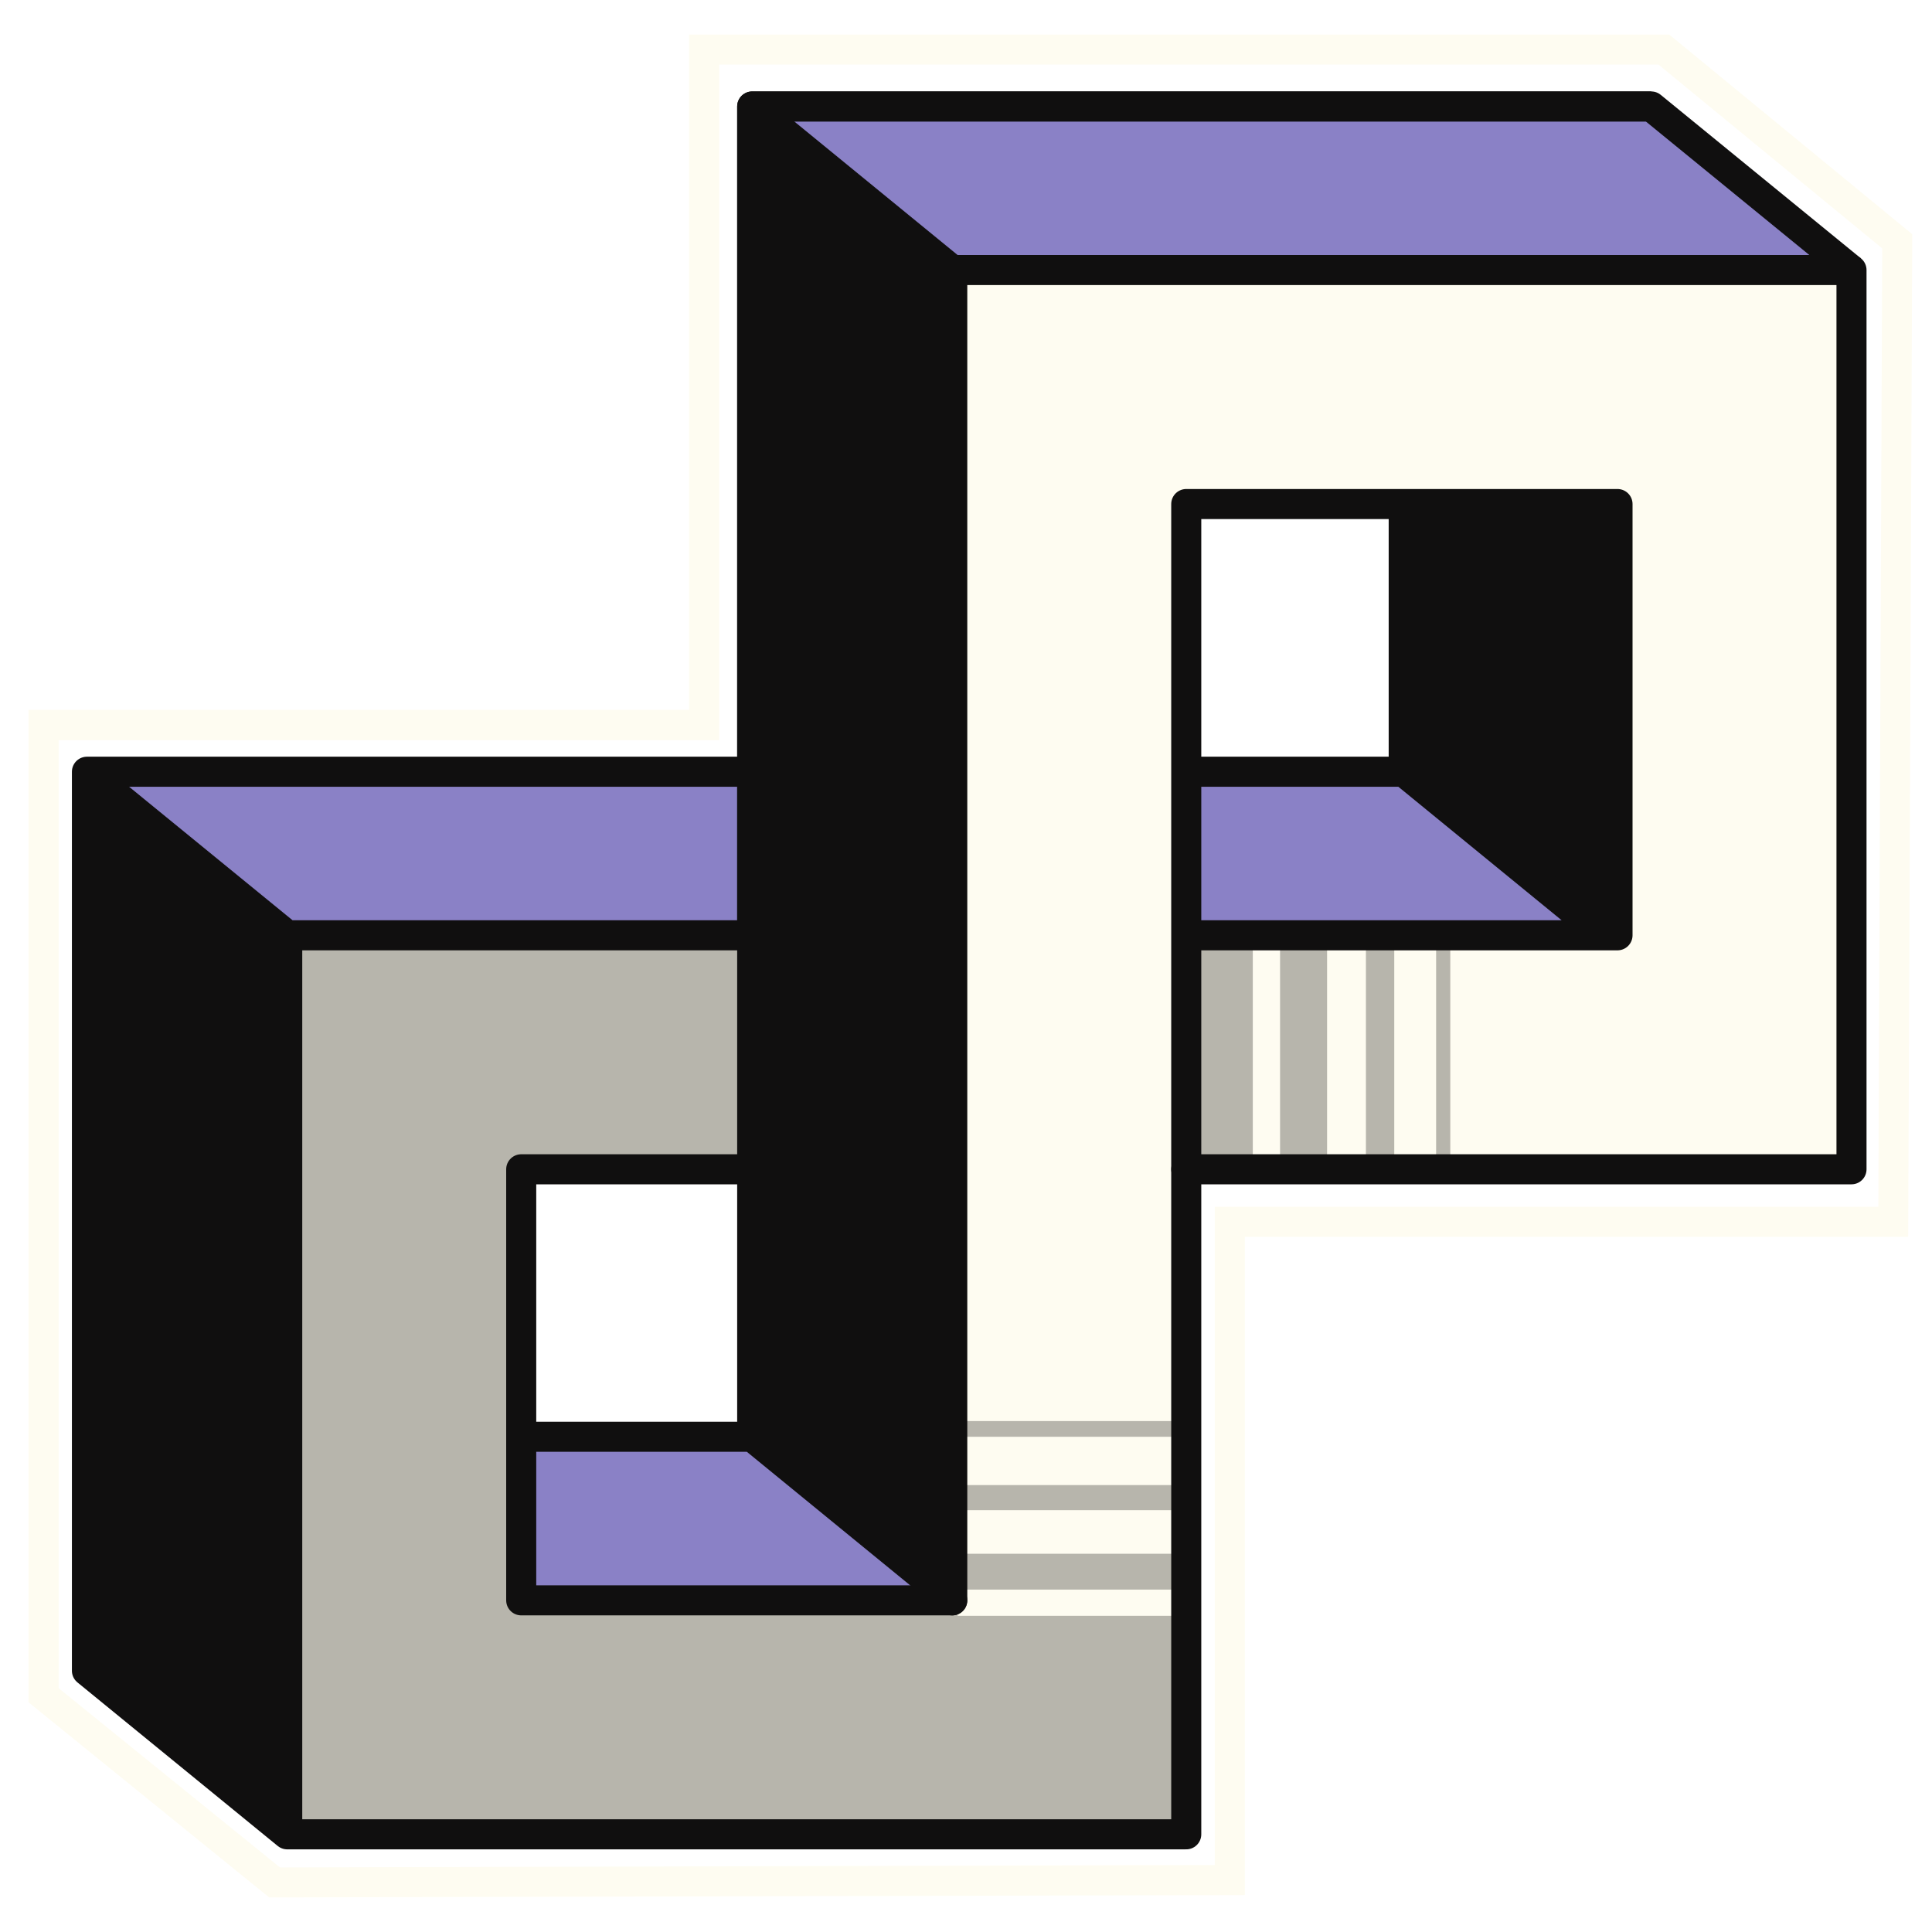
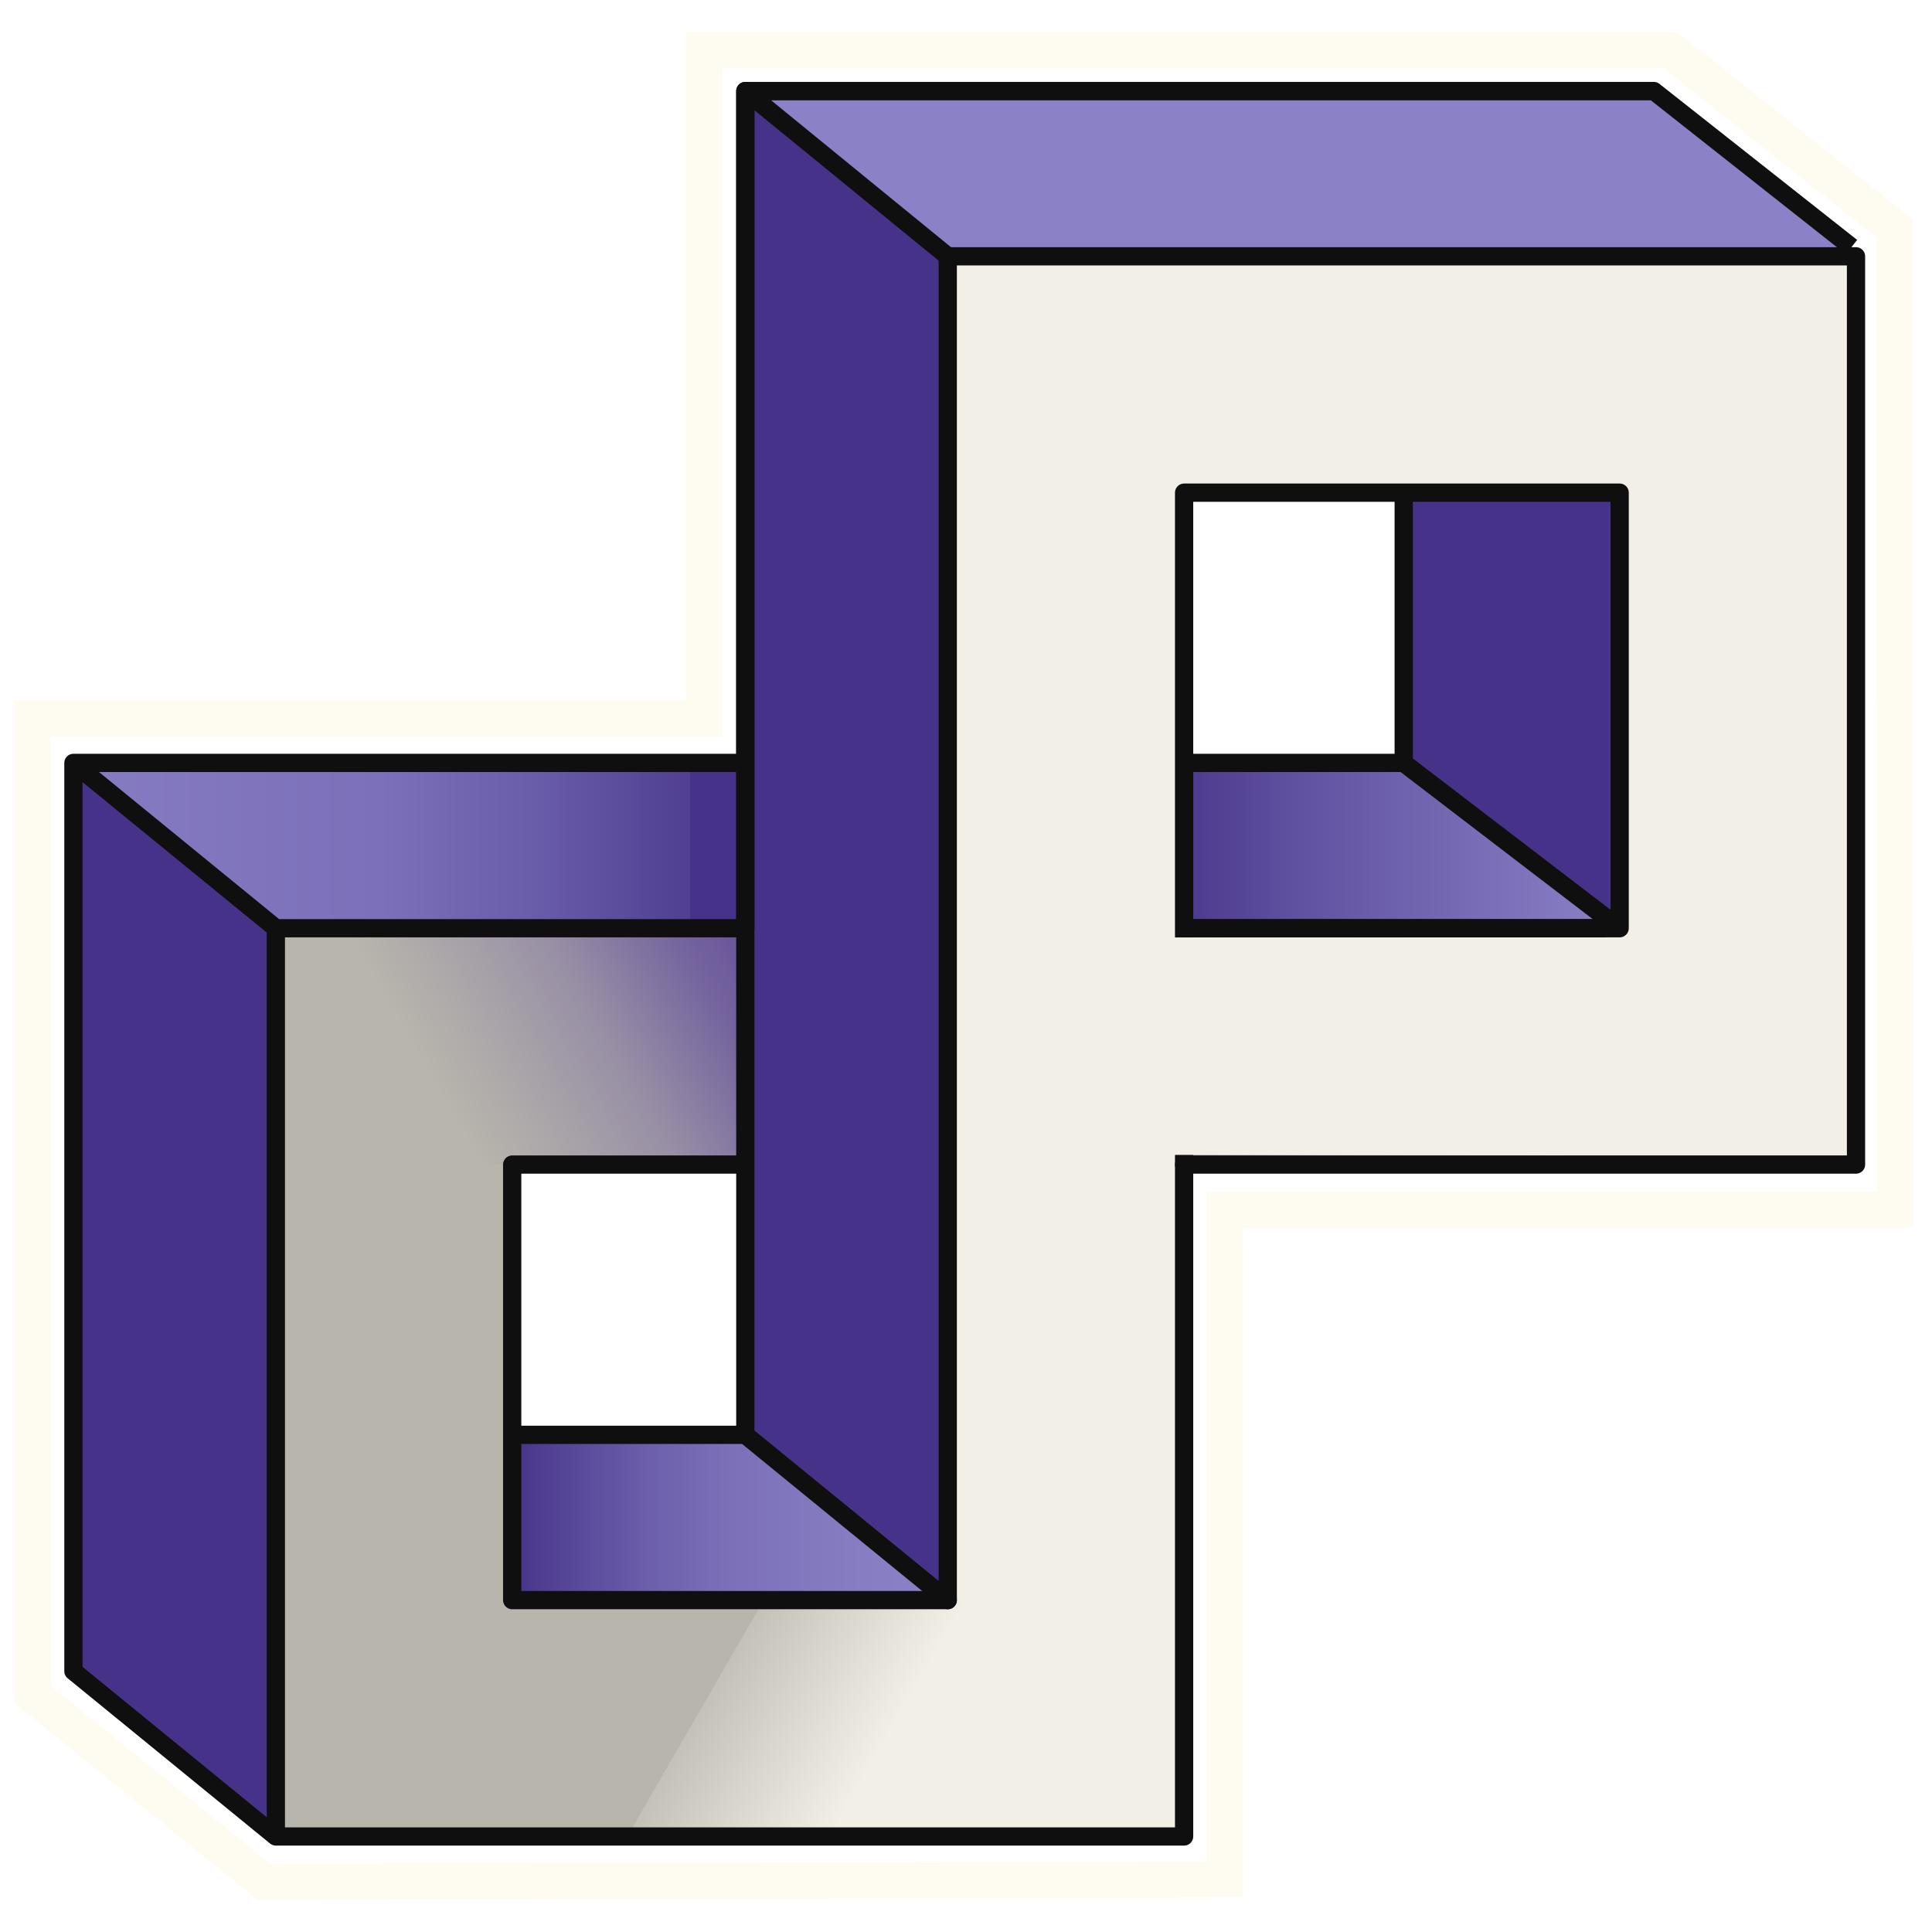
- <svg xmlns="http://www.w3.org/2000/svg" id="Layer_1" version="1.1" viewBox="0 0 900 900">
+ <svg xmlns="http://www.w3.org/2000/svg" version="1.1" viewBox="0 0 900 900">
  <defs>
    <style>
      .st0 {
+         fill: #463389;
+       }
+ 
+       .st1 {
+         fill: url(#linear-gradient2);
+       }
+ 
+       .st2 {
        fill: #575653;
      }

-       .st1 {
+       .st3 {
        stroke-width: 14px;
      }

-       .st1, .st2 {
+       .st3, .st4, .st5 {
        fill: none;
        stroke: #100f0f;
        stroke-linejoin: round;
      }

-       .st3 {
+       .st6, .st7 {
        fill: #100f0f;
      }

-       .st4 {
+       .st8 {
+         fill: url(#linear-gradient1);
+       }
+ 
+       .st9 {
        fill: #8a81c6;
      }

-       .st5 {
+       .st10 {
+         fill: #f2f0e6;
+       }
+ 
+       .st11 {
        fill: #b7b5ac;
      }

-       .st6 {
+       .st12 {
+         fill: url(#linear-gradient4);
+       }
+ 
+       .st7 {
+         stroke: #000;
+         stroke-miterlimit: 10;
+       }
+ 
+       .st13 {
+         fill: url(#linear-gradient3);
+       }
+ 
+       .st14 {
        fill: #fefcf1;
      }

-       .st7 {
+       .st15 {
        display: none;
      }

-       .st2 {
+       .st4 {
        stroke-width: 8.4px;
      }
+ 
+       .st16 {
+         fill: url(#linear-gradient);
+       }
+ 
+       .st5 {
+         stroke-width: 8.5px;
+       }
    </style>
+     <linearGradient id="linear-gradient" x1="34.2" y1="393.9" x2="752.3" y2="393.9" gradientUnits="userSpaceOnUse">
+       <stop offset="0" stop-color="#8a81c6" />
+       <stop offset="0" stop-color="#867cc2" />
+       <stop offset=".2" stop-color="#7b70b9" />
+       <stop offset=".3" stop-color="#695ca9" />
+       <stop offset=".4" stop-color="#503f92" />
+       <stop offset=".4" stop-color="#463389" />
+       <stop offset=".7" stop-color="#463389" />
+       <stop offset=".8" stop-color="#6253a2" />
+       <stop offset="1" stop-color="#8a81c6" />
+     </linearGradient>
+     <linearGradient id="linear-gradient1" x1="553.1" y1="429.7" x2="794.1" y2="568.9" gradientUnits="userSpaceOnUse">
+       <stop offset="0" stop-color="#5c459a" />
+       <stop offset=".1" stop-color="#7e6cab" />
+       <stop offset=".2" stop-color="#a194bd" />
+       <stop offset=".3" stop-color="#beb5cc" />
+       <stop offset=".4" stop-color="#d5cfd7" />
+       <stop offset=".6" stop-color="#e5e1df" />
+       <stop offset=".7" stop-color="#eeece4" />
+       <stop offset=".8" stop-color="#f2f0e6" />
+     </linearGradient>
+     <linearGradient id="linear-gradient2" x1="169.3" y1="554.2" x2="400.6" y2="420.7" gradientUnits="userSpaceOnUse">
+       <stop offset=".2" stop-color="#b7b5ac" />
+       <stop offset=".3" stop-color="#aeaaaa" />
+       <stop offset=".5" stop-color="#988fa5" />
+       <stop offset=".7" stop-color="#74639e" />
+       <stop offset=".9" stop-color="#5c459a" />
+     </linearGradient>
+     <linearGradient id="linear-gradient3" x1="205.7" y1="732.1" x2="442.3" y2="868.7" gradientUnits="userSpaceOnUse">
+       <stop offset=".5" stop-color="#b7b5ac" />
+       <stop offset=".5" stop-color="#c3c1b8" />
+       <stop offset=".7" stop-color="#e3e1d7" />
+       <stop offset=".8" stop-color="#f2f0e6" />
+     </linearGradient>
+     <linearGradient id="linear-gradient4" x1="238.6" y1="706.9" x2="441.5" y2="706.9" gradientUnits="userSpaceOnUse">
+       <stop offset="0" stop-color="#463389" />
+       <stop offset=".1" stop-color="#534295" />
+       <stop offset=".3" stop-color="#6b5daa" />
+       <stop offset=".5" stop-color="#7c71b9" />
+       <stop offset=".8" stop-color="#867dc2" />
+       <stop offset="1" stop-color="#8a81c6" />
+     </linearGradient>
  </defs>
-   <g id="Layer_3" class="st7">
-     <rect class="st0" width="900" height="900" />
+   <g id="Layer_3" class="st15">
+     <rect class="st7" x="-10" y="-15" width="922.5" height="922.5" />
  </g>
-   <g id="Layer_2">
-     <polygon class="st4" points="40.5 359.5 133.8 435.7 747.1 435.7 653.9 359.5 40.5 359.5" />
-     <path class="st5" d="M443.6,125.8v619.7h-200.8v-200.8h111l-3.4-109h-216.6v418.8h418.8v-309.8h309.8V125.8h-418.8,0ZM753.5,435.7h-200.8v-200.8h200.8v200.8Z" />
-     <g>
-       <rect class="st6" x="489.7" y="629.7" width="22.5" height="101.7" transform="translate(-179.6 1181.5) rotate(-90)" />
-       <rect class="st6" x="486.8" y="662.8" width="20.3" height="101.7" transform="translate(-216.7 1210.6) rotate(-90)" />
-       <rect class="st6" x="490.9" y="695.8" width="12.2" height="101.7" transform="translate(-249.7 1243.6) rotate(-90)" />
+   <g id="Layer_1" class="st15">
+     <g id="Layer_31" data-name="Layer_3" class="st15">
+       <rect class="st2" width="900" height="900" />
    </g>
-     <path class="st6" d="M552.6,662v-117.3h309.8V125.8h-416.7l-1,536.2h107.9ZM753.5,435.7h-200.8v-200.8h200.8v200.8Z" />
-     <g>
-       <rect class="st5" x="559.3" y="429.8" width="24.3" height="110" />
-       <rect class="st5" x="596.3" y="434" width="21.9" height="110" />
-       <rect class="st5" x="636.3" y="434" width="13.2" height="110" />
-       <rect class="st5" x="669" y="434" width="6.6" height="110" />
+     <g id="Layer_2">
+       <polygon class="st9" points="40.5 359.5 133.8 435.7 747.1 435.7 653.9 359.5 40.5 359.5" />
+       <path class="st11" d="M443.6,125.8v619.7h-200.8v-200.8h111l-3.4-109h-216.6v418.8h418.8v-309.8h309.8V125.8h-418.8,0ZM753.5,435.7h-200.8v-200.8h200.8v200.8Z" />
+       <g>
+         <rect class="st14" x="450.1" y="669.3" width="101.7" height="22.5" />
+         <rect class="st14" x="446.1" y="703.5" width="101.7" height="20.3" />
+         <rect class="st14" x="446.1" y="740.5" width="101.7" height="12.2" />
+       </g>
+       <path class="st14" d="M552.6,662v-117.3h309.8V125.8h-416.7l-1,536.2h107.9ZM753.5,435.7h-200.8v-200.8h200.8v200.8Z" />
+       <g>
+         <rect class="st11" x="559.3" y="429.8" width="24.3" height="110" />
+         <rect class="st11" x="596.3" y="434" width="21.9" height="110" />
+         <rect class="st11" x="636.3" y="434" width="13.2" height="110" />
+         <rect class="st11" x="669" y="434" width="6.6" height="110" />
+       </g>
+       <polygon class="st9" points="862.5 125.8 769.2 49.6 350.4 49.6 443.6 125.8 862.5 125.8" />
+       <polygon class="st6" points="350.4 49.6 350.4 669.3 443.6 745.5 443.6 125.8 350.4 49.6" />
+       <polygon class="st9" points="350.4 669.3 443.6 745.5 242.8 745.5 242.8 669.3 350.4 669.3" />
+       <polygon class="st6" points="40.5 359.5 133.8 435.7 133.8 854.5 40.5 778.3 40.5 359.5" />
+       <polygon class="st6" points="653.9 234.8 753.5 234.8 753.5 435.7 653.9 359.5 653.9 234.8" />
+       <polyline class="st3" points="769.2 49.6 350.4 49.6 350.4 359.5 40.5 359.5 40.5 778.3 133.8 854.5 40.5 778.3 40.5 359.5 133.8 435.7 40.5 359.5 350.4 359.5 350.4 435.7 133.8 435.7 133.8 854.5 552.6 854.5 552.6 474.7 552.6 335.2 552.6 296.2 552.6 234.8 753.5 234.8 753.5 435.7 552.6 435.7 552.6 359.5 653.9 359.5 747.1 435.7 653.9 359.5 653.9 234.8" />
+       <polyline class="st3" points="242.8 669.3 350.4 669.3 443.6 745.5 350.4 669.3 350.4 49.6 443.6 125.8 350.4 49.6 769.2 49.6 862.5 125.8" />
+       <line class="st4" x1="747.1" y1="435.7" x2="552.6" y2="435.7" />
+       <polyline class="st3" points="353.7 544.7 242.8 544.7 242.8 745.5 443.6 745.5 443.6 583.7 443.6 544.7 443.6 505.7 443.6 125.8 862.5 125.8 862.5 544.7 552.6 544.7 862.5 544.7" />
+       <path class="st14" d="M772.6,30.1l104.2,85.6-1.8,446.5h-309.1v306.6l-435.5,1.1-103.1-83.5v-441.6h307.7V30.1h437.6M777.6,16.1h-456.6v314.6H13.3v462.3l112.1,90.9,454.5-1.1v-306.6h309l1.9-467.1-113.2-93h0Z" />
    </g>
-     <polygon class="st4" points="862.5 125.8 769.2 49.6 350.4 49.6 443.6 125.8 862.5 125.8" />
-     <polygon class="st3" points="350.4 49.6 350.4 669.3 443.6 745.5 443.6 125.8 350.4 49.6" />
-     <polygon class="st4" points="350.4 669.3 443.6 745.5 242.8 745.5 242.8 669.3 350.4 669.3" />
-     <polygon class="st3" points="40.5 359.5 133.8 435.7 133.8 854.5 40.5 778.3 40.5 359.5" />
-     <polygon class="st3" points="653.9 234.8 753.5 234.8 753.5 435.7 653.9 359.5 653.9 234.8" />
-     <polyline class="st1" points="769.2 49.6 350.4 49.6 350.4 359.5 40.5 359.5 40.5 778.3 133.8 854.5 40.5 778.3 40.5 359.5 133.8 435.7 40.5 359.5 350.4 359.5 350.4 435.7 133.8 435.7 133.8 854.5 552.6 854.5 552.6 474.7 552.6 335.2 552.6 296.2 552.6 234.8 753.5 234.8 753.5 435.7 552.6 435.7 552.6 359.5 653.9 359.5 747.1 435.7 653.9 359.5 653.9 234.8" />
-     <polyline class="st1" points="242.8 669.3 350.4 669.3 443.6 745.5 350.4 669.3 350.4 49.6 443.6 125.8 350.4 49.6 769.2 49.6 862.5 125.8" />
-     <line class="st2" x1="747.1" y1="435.7" x2="552.6" y2="435.7" />
-     <polyline class="st1" points="353.7 544.7 242.8 544.7 242.8 745.5 443.6 745.5 443.6 583.7 443.6 544.7 443.6 505.7 443.6 125.8 862.5 125.8 862.5 544.7 552.6 544.7 862.5 544.7" />
-     <path class="st6" d="M772.6,30.1l104.2,85.6-1.8,446.5h-309.1v306.6l-435.5,1.1-103.1-83.5v-441.6h307.7V30.1h437.6M777.6,16.1h-456.6v314.6H13.3v462.3l112.1,90.9,454.5-1.1v-306.6h309l1.9-467.1-113.2-93h0Z" />
+   </g>
+   <g id="Layer_21" data-name="Layer_2">
+     <polygon class="st16" points="34.2 355.4 128.5 432.4 752.3 432.4 653.9 355.4 34.2 355.4" />
+     <path class="st11" d="M441.5,119.4v626h-202.9v-202.9h112.1l-3.4-110.1h-218.8v423.1h423.1v-313h313V119.4h-423.1ZM754.5,432.4h-202.9v-202.9h202.9v202.9Z" />
+     <path class="st10" d="M551.6,855.5v-313h313V119.4h-421l-2.1,736.1h110.1ZM754.5,432.4h-202.9v-202.9h202.9v202.9Z" />
+     <polygon class="st8" points="551.6 432.4 754.5 432.4 809.3 542.5 551.6 542.5 551.6 432.4" />
+     <rect class="st1" x="162.5" y="432.4" width="244.8" height="110.1" />
+     <rect class="st13" x="198.1" y="745.4" width="251.9" height="110.1" />
+     <polygon class="st9" points="864.6 119.4 770.4 42.4 347.2 42.4 441.5 119.4 864.6 119.4" />
+     <polygon class="st0" points="347.2 42.4 347.2 668.4 441.5 745.4 441.5 119.4 347.2 42.4" />
+     <polygon class="st12" points="347.2 668.4 441.5 745.4 238.6 745.4 238.6 668.4 347.2 668.4" />
+     <polygon class="st0" points="34.2 355.4 128.5 432.4 128.5 855.5 34.2 778.5 34.2 355.4" />
+     <polygon class="st0" points="653.9 229.5 754.5 229.5 754.5 432.4 653.9 355.4 653.9 229.5" />
+     <polyline class="st5" points="770.4 42.4 347.2 42.4 347.2 355.4 34.2 355.4 34.2 778.5 128.5 855.5 34.2 778.5 34.2 355.4 128.5 432.4 34.2 355.4 347.2 355.4 347.2 432.4 128.5 432.4 128.5 855.5 551.6 855.5 551.6 471.8 551.6 330.9 551.6 291.5 551.6 229.5 754.5 229.5 754.5 432.4 551.6 432.4 551.6 355.4 653.9 355.4 754.5 432.4 653.9 355.4 653.9 229.5" />
+     <polyline class="st5" points="238.6 668.4 347.2 668.4 441.5 745.4 347.2 668.4 347.2 42.4 441.5 119.4 347.2 42.4 770.4 42.4 862.5 115.1" />
+     <line class="st5" x1="748.1" y1="432.4" x2="551.6" y2="432.4" />
+     <polyline class="st5" points="350.7 542.5 238.6 542.5 238.6 745.4 441.5 745.4 441.5 581.9 441.5 542.5 441.5 503.1 441.5 119.4 864.6 119.4 864.6 542.5 551.6 542.5 864.6 542.5" />
+     <rect class="st10" x="533.9" y="436.7" width="318.8" height="101.3" />
+     <path class="st14" d="M775,31.8l99.1,78.8.2,444.6h-312.2v311.9l-436.2,1.1-102.3-82.9v-442h313V31.8h438.4M781,14.8h-461.3v311.5H6.7v467l113.3,91.8,459.1-1.2v-311.9h312.2l-.2-469.7-110.1-87.6h0Z" />
  </g>
</svg>
